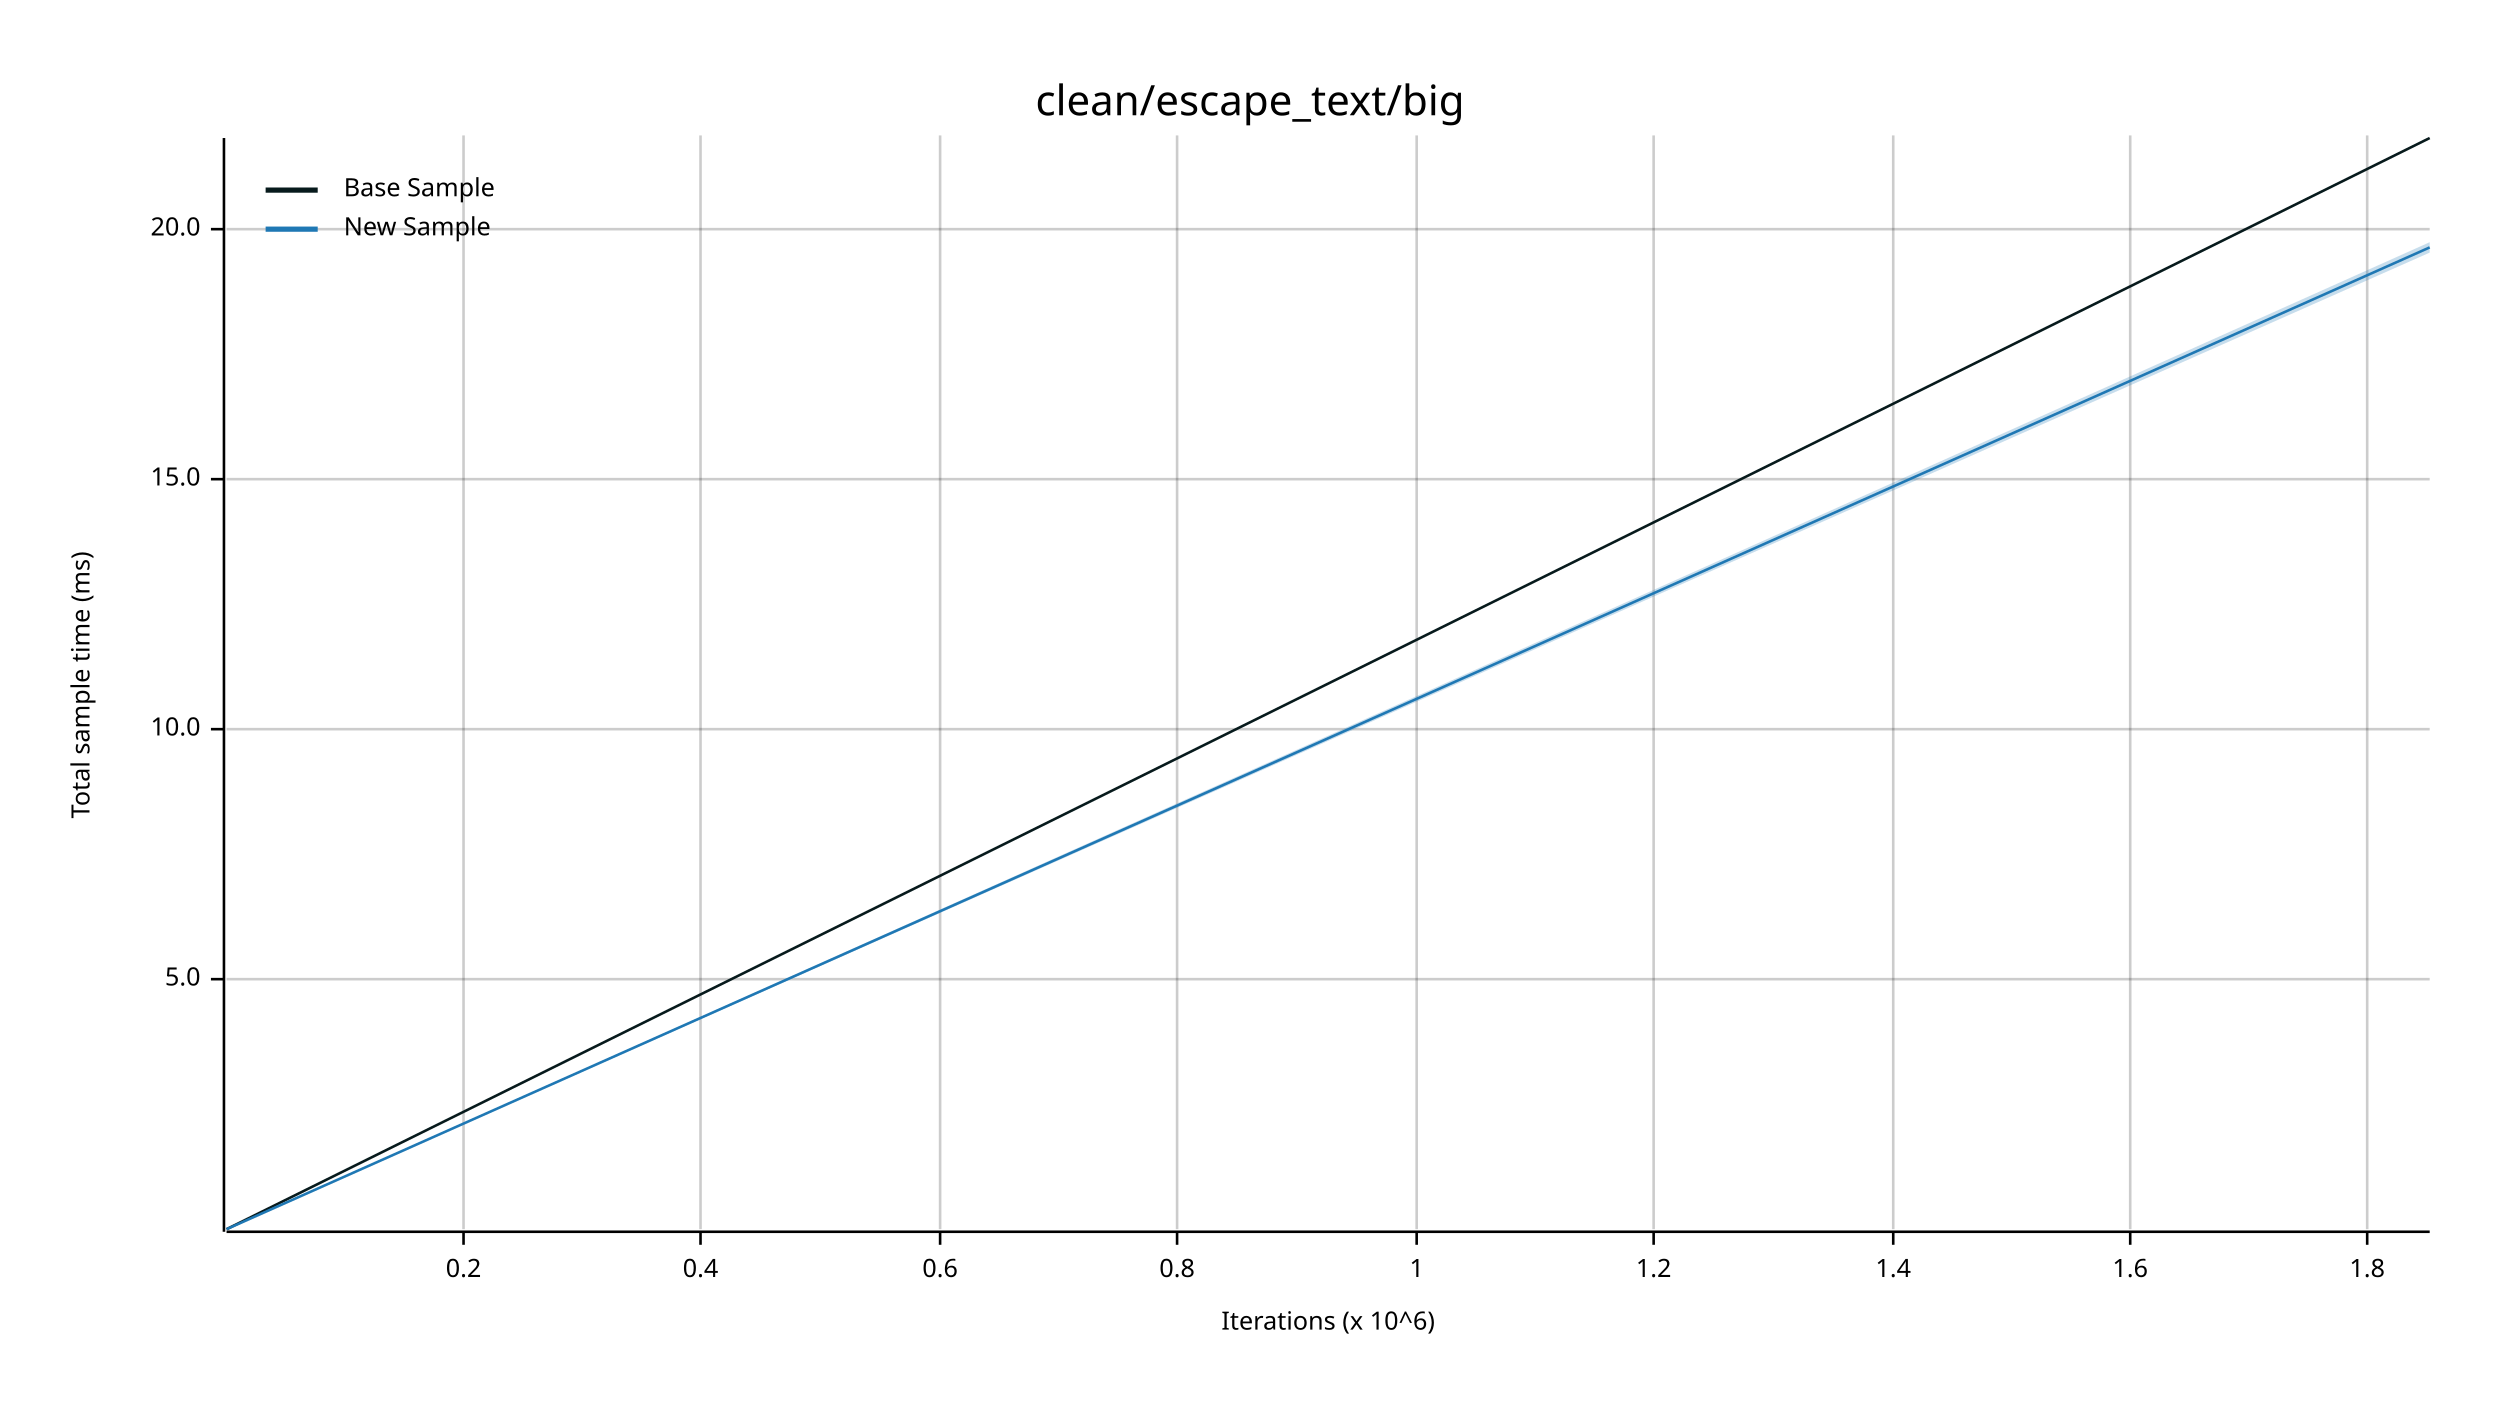
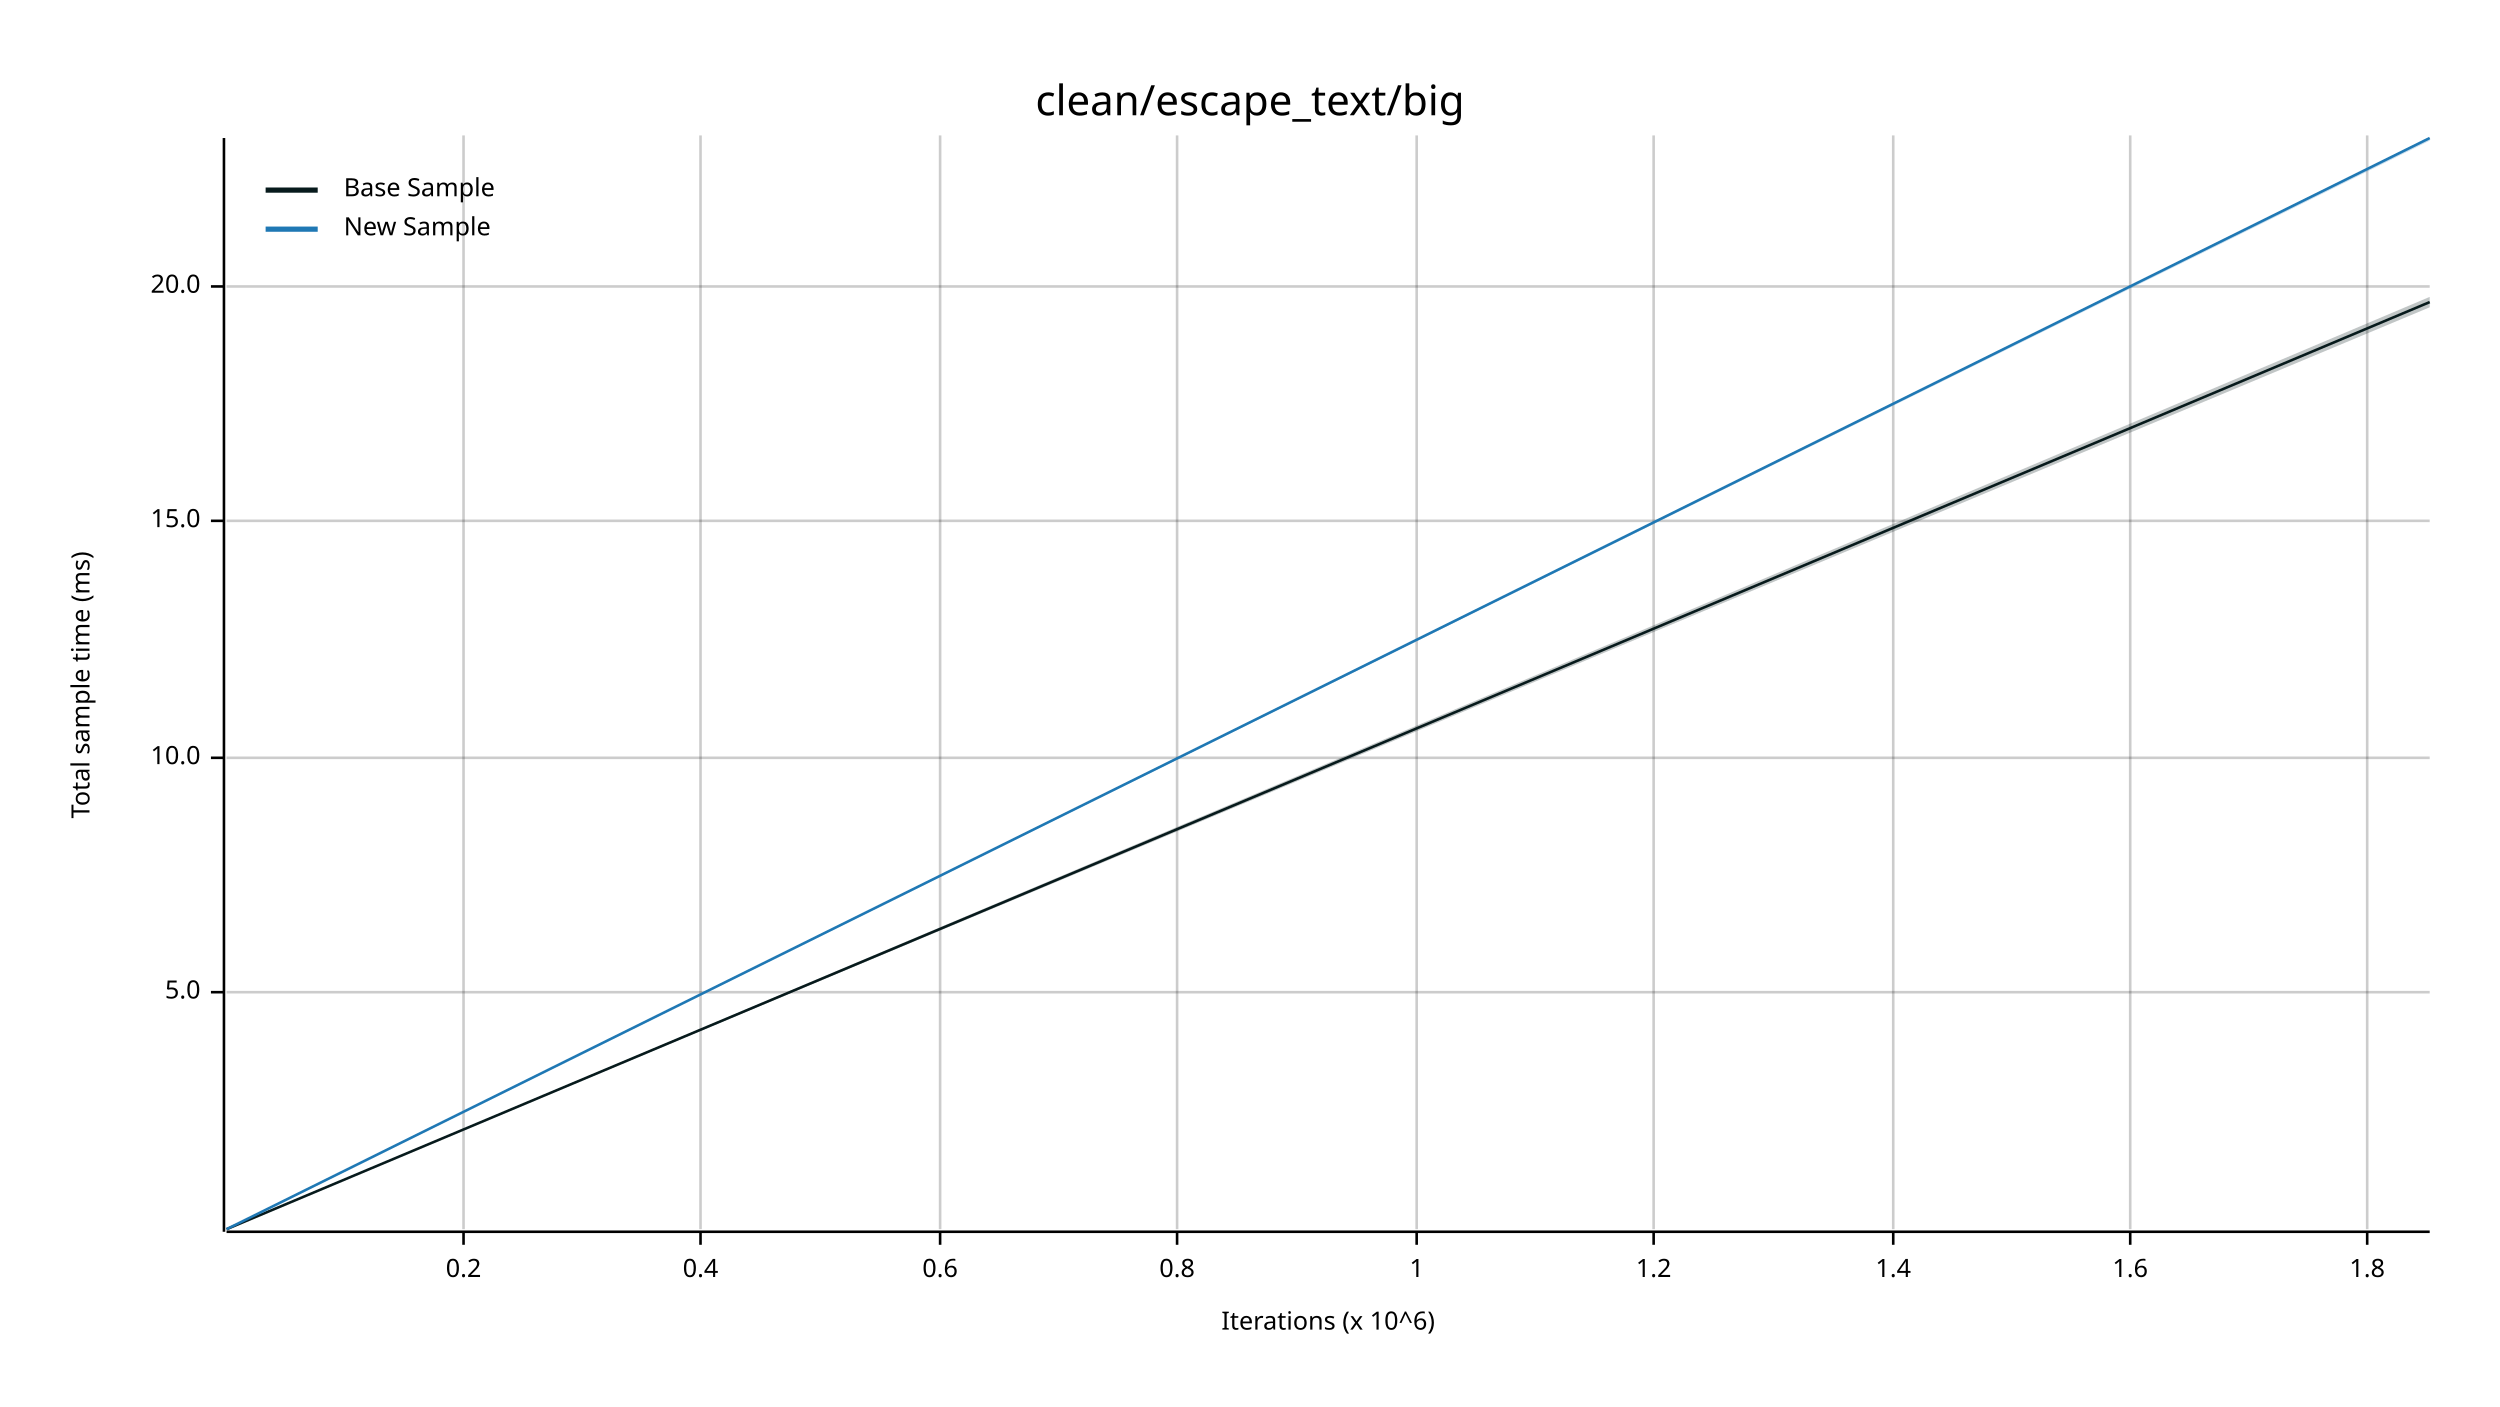
<svg xmlns="http://www.w3.org/2000/svg" width="960" height="540" viewBox="0 0 960 540">
  <text x="480" y="32" dy="0.76em" text-anchor="middle" font-family="sans-serif" font-size="16.129" opacity="1" fill="#000000">
clean/escape_text/big
</text>
  <text x="27" y="263" dy="0.76em" text-anchor="middle" font-family="sans-serif" font-size="9.677" opacity="1" fill="#000000" transform="rotate(270, 27, 263)">
Total sample time (ms)
</text>
  <text x="510" y="513" dy="-0.5ex" text-anchor="middle" font-family="sans-serif" font-size="9.677" opacity="1" fill="#000000">
Iterations (x 10^6)
</text>
  <line opacity="0.2" stroke="#000000" stroke-width="1" x1="178" y1="472" x2="178" y2="52" />
  <line opacity="0.2" stroke="#000000" stroke-width="1" x1="269" y1="472" x2="269" y2="52" />
  <line opacity="0.2" stroke="#000000" stroke-width="1" x1="361" y1="472" x2="361" y2="52" />
  <line opacity="0.2" stroke="#000000" stroke-width="1" x1="452" y1="472" x2="452" y2="52" />
  <line opacity="0.2" stroke="#000000" stroke-width="1" x1="544" y1="472" x2="544" y2="52" />
  <line opacity="0.2" stroke="#000000" stroke-width="1" x1="635" y1="472" x2="635" y2="52" />
  <line opacity="0.2" stroke="#000000" stroke-width="1" x1="727" y1="472" x2="727" y2="52" />
  <line opacity="0.2" stroke="#000000" stroke-width="1" x1="818" y1="472" x2="818" y2="52" />
  <line opacity="0.2" stroke="#000000" stroke-width="1" x1="909" y1="472" x2="909" y2="52" />
-   <line opacity="0.2" stroke="#000000" stroke-width="1" x1="87" y1="376" x2="933" y2="376" />
-   <line opacity="0.2" stroke="#000000" stroke-width="1" x1="87" y1="280" x2="933" y2="280" />
-   <line opacity="0.2" stroke="#000000" stroke-width="1" x1="87" y1="184" x2="933" y2="184" />
-   <line opacity="0.2" stroke="#000000" stroke-width="1" x1="87" y1="88" x2="933" y2="88" />
+   <line opacity="0.2" stroke="#000000" stroke-width="1" x1="87" y1="381" x2="933" y2="381" />
+   <line opacity="0.2" stroke="#000000" stroke-width="1" x1="87" y1="291" x2="933" y2="291" />
+   <line opacity="0.2" stroke="#000000" stroke-width="1" x1="87" y1="200" x2="933" y2="200" />
+   <line opacity="0.2" stroke="#000000" stroke-width="1" x1="87" y1="110" x2="933" y2="110" />
  <polyline fill="none" opacity="1" stroke="#000000" stroke-width="1" points="86,53 86,473 " />
-   <text x="77" y="376" dy="0.5ex" text-anchor="end" font-family="sans-serif" font-size="9.677" opacity="1" fill="#000000">
+   <text x="77" y="381" dy="0.5ex" text-anchor="end" font-family="sans-serif" font-size="9.677" opacity="1" fill="#000000">
5.0
</text>
-   <polyline fill="none" opacity="1" stroke="#000000" stroke-width="1" points="81,376 86,376 " />
-   <text x="77" y="280" dy="0.5ex" text-anchor="end" font-family="sans-serif" font-size="9.677" opacity="1" fill="#000000">
+   <polyline fill="none" opacity="1" stroke="#000000" stroke-width="1" points="81,381 86,381 " />
+   <text x="77" y="291" dy="0.5ex" text-anchor="end" font-family="sans-serif" font-size="9.677" opacity="1" fill="#000000">
10.0
</text>
-   <polyline fill="none" opacity="1" stroke="#000000" stroke-width="1" points="81,280 86,280 " />
-   <text x="77" y="184" dy="0.5ex" text-anchor="end" font-family="sans-serif" font-size="9.677" opacity="1" fill="#000000">
+   <polyline fill="none" opacity="1" stroke="#000000" stroke-width="1" points="81,291 86,291 " />
+   <text x="77" y="200" dy="0.5ex" text-anchor="end" font-family="sans-serif" font-size="9.677" opacity="1" fill="#000000">
15.0
</text>
-   <polyline fill="none" opacity="1" stroke="#000000" stroke-width="1" points="81,184 86,184 " />
-   <text x="77" y="88" dy="0.5ex" text-anchor="end" font-family="sans-serif" font-size="9.677" opacity="1" fill="#000000">
+   <polyline fill="none" opacity="1" stroke="#000000" stroke-width="1" points="81,200 86,200 " />
+   <text x="77" y="110" dy="0.5ex" text-anchor="end" font-family="sans-serif" font-size="9.677" opacity="1" fill="#000000">
20.0
</text>
-   <polyline fill="none" opacity="1" stroke="#000000" stroke-width="1" points="81,88 86,88 " />
+   <polyline fill="none" opacity="1" stroke="#000000" stroke-width="1" points="81,110 86,110 " />
  <polyline fill="none" opacity="1" stroke="#000000" stroke-width="1" points="87,473 933,473 " />
  <text x="178" y="483" dy="0.76em" text-anchor="middle" font-family="sans-serif" font-size="9.677" opacity="1" fill="#000000">
0.2
</text>
  <polyline fill="none" opacity="1" stroke="#000000" stroke-width="1" points="178,473 178,478 " />
  <text x="269" y="483" dy="0.76em" text-anchor="middle" font-family="sans-serif" font-size="9.677" opacity="1" fill="#000000">
0.4
</text>
  <polyline fill="none" opacity="1" stroke="#000000" stroke-width="1" points="269,473 269,478 " />
  <text x="361" y="483" dy="0.76em" text-anchor="middle" font-family="sans-serif" font-size="9.677" opacity="1" fill="#000000">
0.6
</text>
  <polyline fill="none" opacity="1" stroke="#000000" stroke-width="1" points="361,473 361,478 " />
  <text x="452" y="483" dy="0.76em" text-anchor="middle" font-family="sans-serif" font-size="9.677" opacity="1" fill="#000000">
0.8
</text>
  <polyline fill="none" opacity="1" stroke="#000000" stroke-width="1" points="452,473 452,478 " />
  <text x="544" y="483" dy="0.76em" text-anchor="middle" font-family="sans-serif" font-size="9.677" opacity="1" fill="#000000">
1
</text>
  <polyline fill="none" opacity="1" stroke="#000000" stroke-width="1" points="544,473 544,478 " />
  <text x="635" y="483" dy="0.76em" text-anchor="middle" font-family="sans-serif" font-size="9.677" opacity="1" fill="#000000">
1.2
</text>
  <polyline fill="none" opacity="1" stroke="#000000" stroke-width="1" points="635,473 635,478 " />
  <text x="727" y="483" dy="0.76em" text-anchor="middle" font-family="sans-serif" font-size="9.677" opacity="1" fill="#000000">
1.4
</text>
  <polyline fill="none" opacity="1" stroke="#000000" stroke-width="1" points="727,473 727,478 " />
  <text x="818" y="483" dy="0.76em" text-anchor="middle" font-family="sans-serif" font-size="9.677" opacity="1" fill="#000000">
1.6
</text>
  <polyline fill="none" opacity="1" stroke="#000000" stroke-width="1" points="818,473 818,478 " />
  <text x="909" y="483" dy="0.76em" text-anchor="middle" font-family="sans-serif" font-size="9.677" opacity="1" fill="#000000">
1.8
</text>
  <polyline fill="none" opacity="1" stroke="#000000" stroke-width="1" points="909,473 909,478 " />
-   <polyline fill="none" opacity="1" stroke="#071A1C" stroke-width="1" points="87,472 933,53 " />
-   <polygon opacity="0.25" fill="#071A1C" points="87,472 933,53 933,53 " />
-   <polyline fill="none" opacity="1" stroke="#1F78B4" stroke-width="1" points="87,472 933,95 " />
-   <polygon opacity="0.25" fill="#1F78B4" points="87,472 933,97 933,93 " />
+   <polyline fill="none" opacity="1" stroke="#071A1C" stroke-width="1" points="87,472 933,116 " />
+   <polygon opacity="0.25" fill="#071A1C" points="87,472 933,118 933,114 " />
+   <polyline fill="none" opacity="1" stroke="#1F78B4" stroke-width="1" points="87,472 933,53 " />
+   <polygon opacity="0.25" fill="#1F78B4" points="87,472 933,54 933,53 " />
  <text x="132" y="68" dy="0.76em" text-anchor="start" font-family="sans-serif" font-size="9.677" opacity="1" fill="#000000">
Base Sample
</text>
  <text x="132" y="83" dy="0.76em" text-anchor="start" font-family="sans-serif" font-size="9.677" opacity="1" fill="#000000">
New Sample
</text>
  <polyline fill="none" opacity="1" stroke="#071A1C" stroke-width="2" points="102,73 122,73 " />
  <polyline fill="none" opacity="1" stroke="#1F78B4" stroke-width="2" points="102,88 122,88 " />
</svg>
